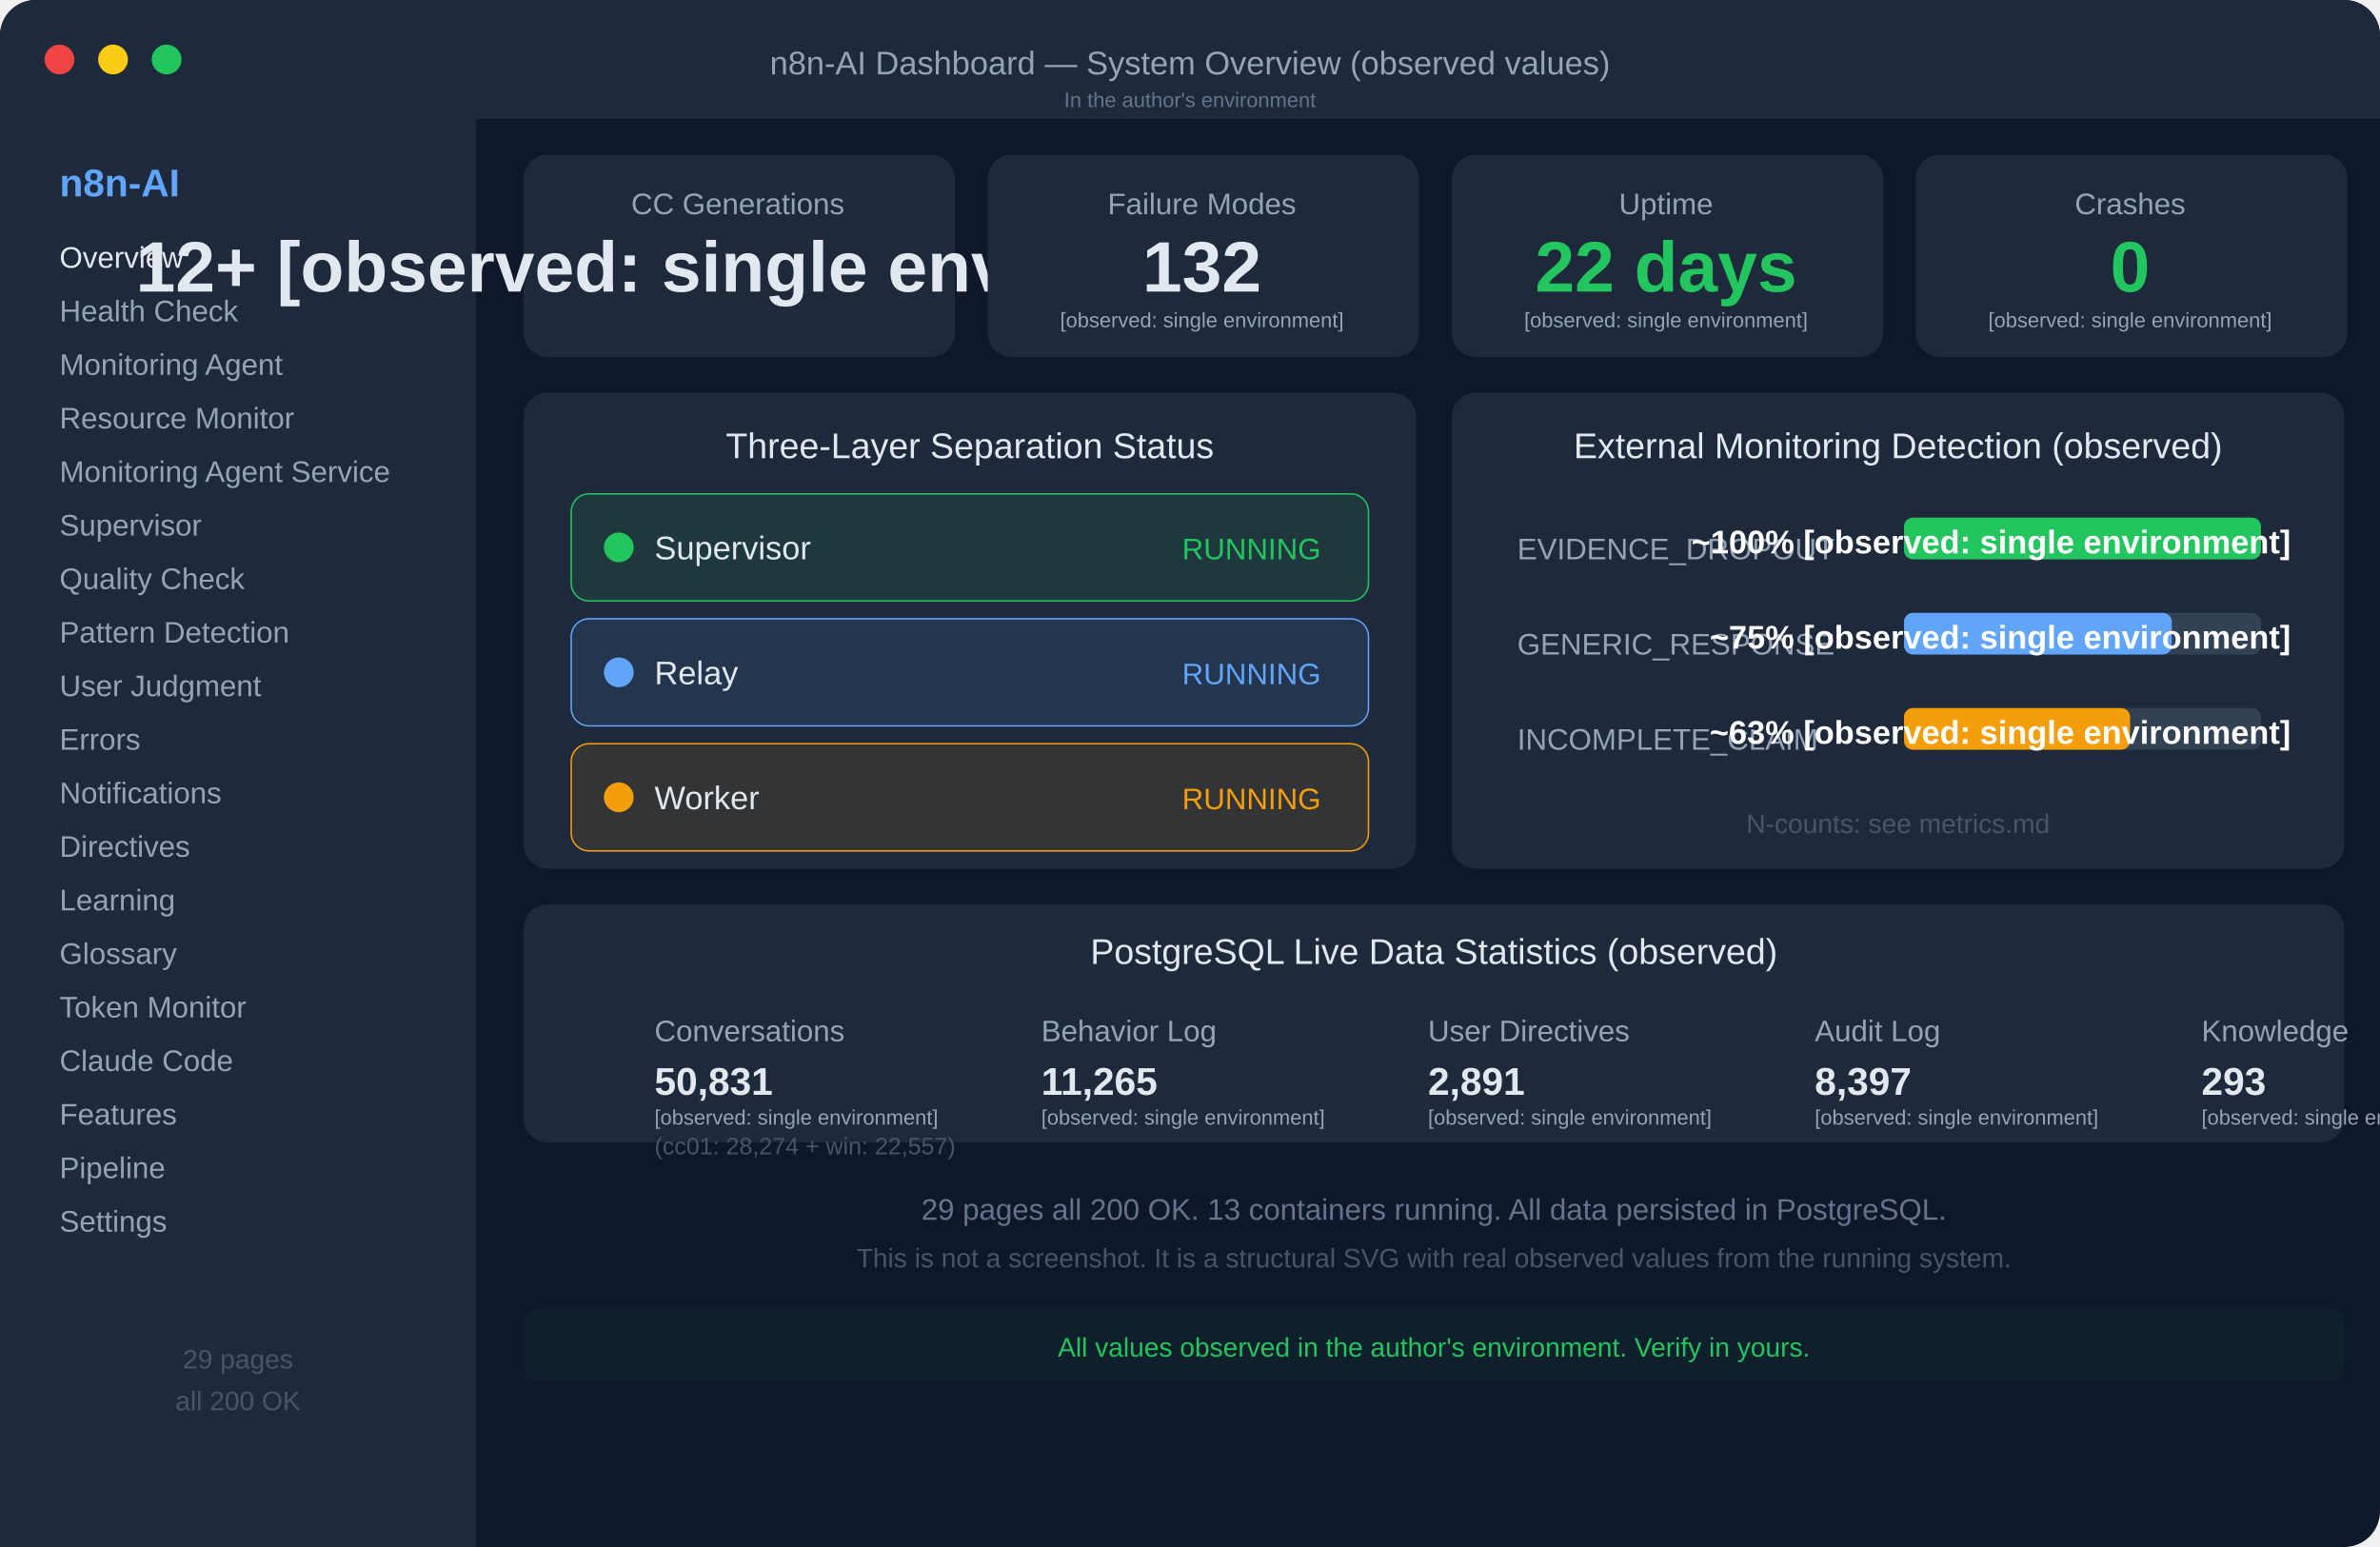
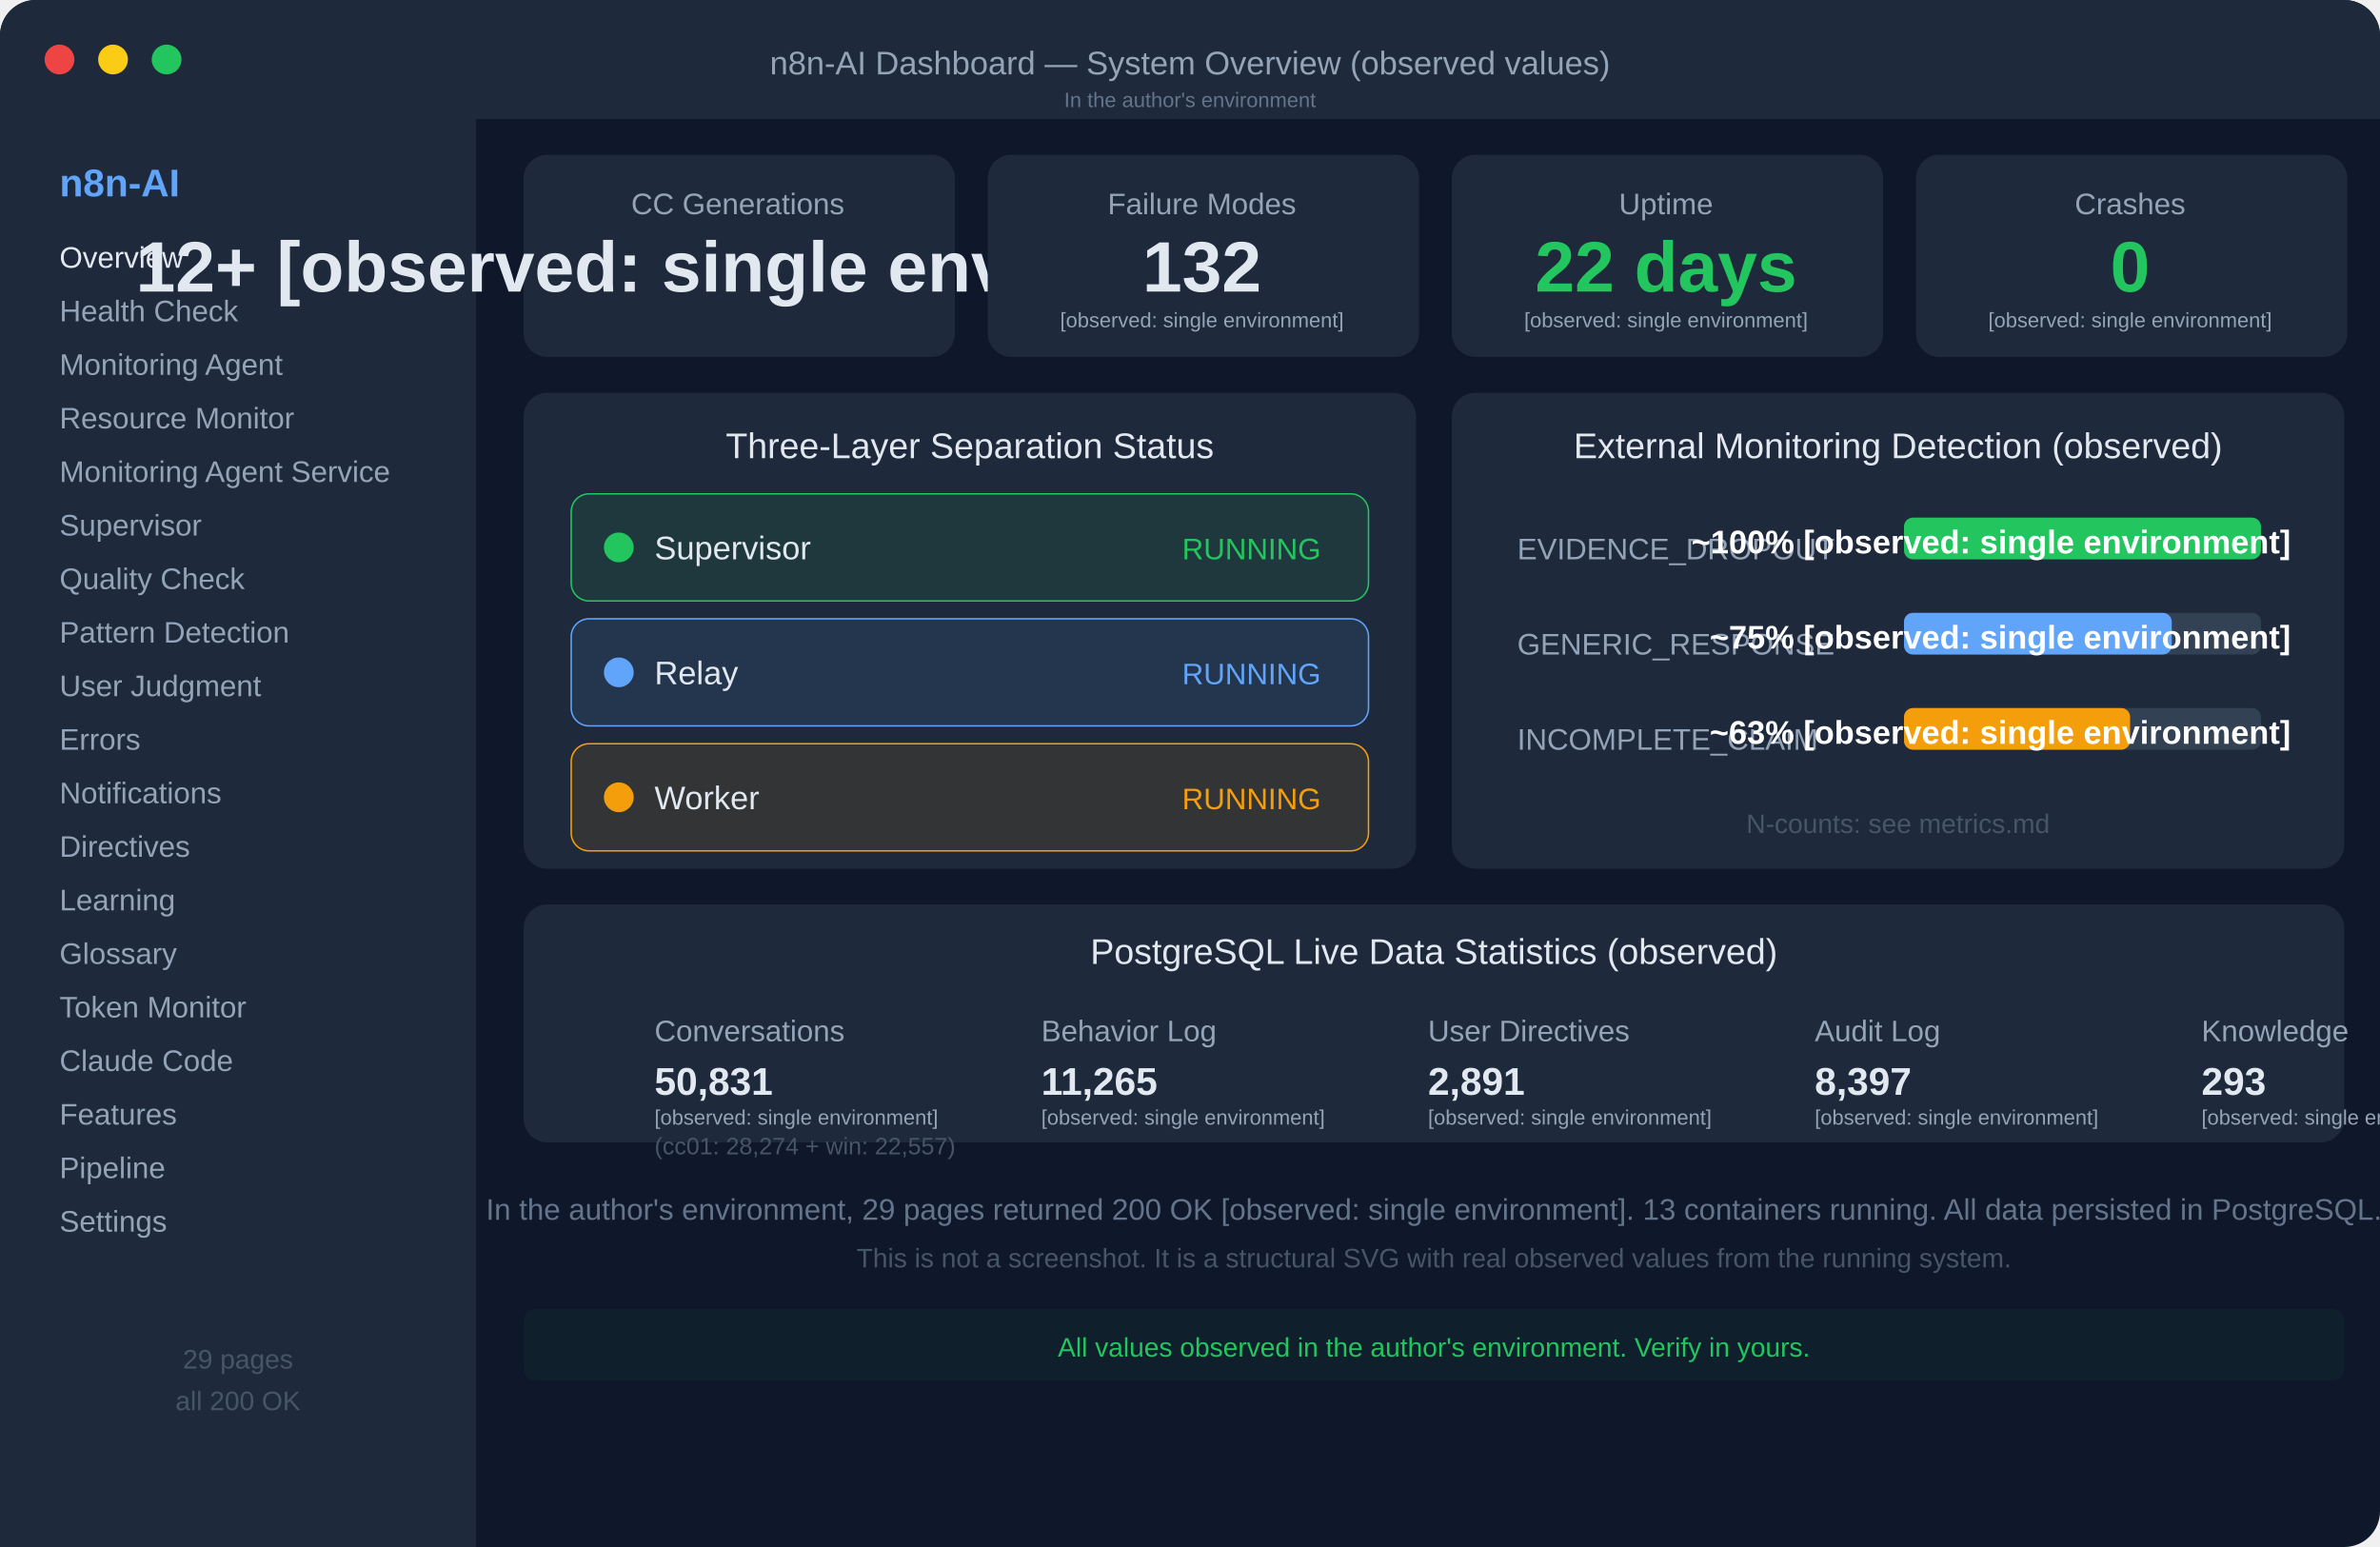
<svg xmlns="http://www.w3.org/2000/svg" viewBox="0 0 800 520" font-family="Segoe UI, Arial, sans-serif">
  <rect width="800" height="520" fill="#0f172a" rx="12" />
  <rect x="0" y="0" width="800" height="40" fill="#1e293b" rx="12" />
  <rect x="0" y="20" width="800" height="20" fill="#1e293b" />
  <circle cx="20" cy="20" r="5" fill="#ef4444" />
  <circle cx="38" cy="20" r="5" fill="#facc15" />
  <circle cx="56" cy="20" r="5" fill="#22c55e" />
  <text x="400" y="25" text-anchor="middle" fill="#94a3b8" font-size="11">n8n-AI Dashboard — System Overview (observed values)</text>
  <text x="400" y="36" text-anchor="middle" fill="#64748b" font-size="7">In the author's environment</text>
  <rect x="0" y="40" width="160" height="480" fill="#1e293b" />
  <text x="20" y="66" fill="#60a5fa" font-size="13" font-weight="600">n8n-AI</text>
  <text x="20" y="90" fill="#e2e8f0" font-size="10">Overview</text>
  <text x="20" y="108" fill="#94a3b8" font-size="10">Health Check</text>
  <text x="20" y="126" fill="#94a3b8" font-size="10">Monitoring Agent</text>
  <text x="20" y="144" fill="#94a3b8" font-size="10">Resource Monitor</text>
  <text x="20" y="162" fill="#94a3b8" font-size="10">Monitoring Agent Service</text>
  <text x="20" y="180" fill="#94a3b8" font-size="10">Supervisor</text>
  <text x="20" y="198" fill="#94a3b8" font-size="10">Quality Check</text>
  <text x="20" y="216" fill="#94a3b8" font-size="10">Pattern Detection</text>
  <text x="20" y="234" fill="#94a3b8" font-size="10">User Judgment</text>
  <text x="20" y="252" fill="#94a3b8" font-size="10">Errors</text>
  <text x="20" y="270" fill="#94a3b8" font-size="10">Notifications</text>
  <text x="20" y="288" fill="#94a3b8" font-size="10">Directives</text>
  <text x="20" y="306" fill="#94a3b8" font-size="10">Learning</text>
  <text x="20" y="324" fill="#94a3b8" font-size="10">Glossary</text>
  <text x="20" y="342" fill="#94a3b8" font-size="10">Token Monitor</text>
  <text x="20" y="360" fill="#94a3b8" font-size="10">Claude Code</text>
  <text x="20" y="378" fill="#94a3b8" font-size="10">Features</text>
  <text x="20" y="396" fill="#94a3b8" font-size="10">Pipeline</text>
  <text x="20" y="414" fill="#94a3b8" font-size="10">Settings</text>
  <text x="80" y="460" text-anchor="middle" fill="#475569" font-size="9">29 pages</text>
  <text x="80" y="474" text-anchor="middle" fill="#475569" font-size="9">all 200 OK</text>
  <rect x="176" y="52" width="145" height="68" fill="#1e293b" rx="8" />
  <text x="248" y="72" text-anchor="middle" fill="#94a3b8" font-size="10">CC Generations</text>
  <text x="248" y="98" text-anchor="middle" fill="#e2e8f0" font-size="24" font-weight="700">12+ [observed: single environment]</text>
  <rect x="332" y="52" width="145" height="68" fill="#1e293b" rx="8" />
  <text x="404" y="72" text-anchor="middle" fill="#94a3b8" font-size="10">Failure Modes</text>
  <text x="404" y="98" text-anchor="middle" fill="#e2e8f0" font-size="24" font-weight="700">132</text>
  <text x="404" y="110" text-anchor="middle" fill="#94a3b8" font-size="7">[observed: single environment]</text>
  <rect x="488" y="52" width="145" height="68" fill="#1e293b" rx="8" />
  <text x="560" y="72" text-anchor="middle" fill="#94a3b8" font-size="10">Uptime</text>
  <text x="560" y="98" text-anchor="middle" fill="#22c55e" font-size="24" font-weight="700">22 days</text>
  <text x="560" y="110" text-anchor="middle" fill="#94a3b8" font-size="7">[observed: single environment]</text>
  <rect x="644" y="52" width="145" height="68" fill="#1e293b" rx="8" />
  <text x="716" y="72" text-anchor="middle" fill="#94a3b8" font-size="10">Crashes</text>
  <text x="716" y="98" text-anchor="middle" fill="#22c55e" font-size="24" font-weight="700">0</text>
  <text x="716" y="110" text-anchor="middle" fill="#94a3b8" font-size="7">[observed: single environment]</text>
  <rect x="176" y="132" width="300" height="160" fill="#1e293b" rx="8" />
  <text x="326" y="154" text-anchor="middle" fill="#e2e8f0" font-size="12" font-weight="500">Three-Layer Separation Status</text>
  <rect x="192" y="166" width="268" height="36" fill="#22c55e" fill-opacity="0.1" rx="6" stroke="#22c55e" stroke-width="0.5" />
  <circle cx="208" cy="184" r="5" fill="#22c55e" />
  <text x="220" y="188" fill="#e2e8f0" font-size="11">Supervisor</text>
  <text x="444" y="188" text-anchor="end" fill="#22c55e" font-size="10">RUNNING</text>
  <rect x="192" y="208" width="268" height="36" fill="#60a5fa" fill-opacity="0.1" rx="6" stroke="#60a5fa" stroke-width="0.5" />
  <circle cx="208" cy="226" r="5" fill="#60a5fa" />
  <text x="220" y="230" fill="#e2e8f0" font-size="11">Relay</text>
  <text x="444" y="230" text-anchor="end" fill="#60a5fa" font-size="10">RUNNING</text>
  <rect x="192" y="250" width="268" height="36" fill="#f59e0b" fill-opacity="0.1" rx="6" stroke="#f59e0b" stroke-width="0.5" />
  <circle cx="208" cy="268" r="5" fill="#f59e0b" />
  <text x="220" y="272" fill="#e2e8f0" font-size="11">Worker</text>
  <text x="444" y="272" text-anchor="end" fill="#f59e0b" font-size="10">RUNNING</text>
  <rect x="488" y="132" width="300" height="160" fill="#1e293b" rx="8" />
  <text x="638" y="154" text-anchor="middle" fill="#e2e8f0" font-size="12" font-weight="500">External Monitoring Detection (observed)</text>
  <text x="510" y="188" fill="#94a3b8" font-size="10">EVIDENCE_DROPOUT</text>
  <rect x="640" y="174" width="120" height="14" fill="#334155" rx="3" />
  <rect x="640" y="174" width="120" height="14" fill="#22c55e" rx="3" />
  <text x="770" y="186" text-anchor="end" fill="#ffffff" font-size="11" font-weight="600">~100% [observed: single environment]</text>
  <text x="510" y="220" fill="#94a3b8" font-size="10">GENERIC_RESPONSE</text>
  <rect x="640" y="206" width="120" height="14" fill="#334155" rx="3" />
  <rect x="640" y="206" width="90" height="14" fill="#60a5fa" rx="3" />
  <text x="770" y="218" text-anchor="end" fill="#ffffff" font-size="11" font-weight="600">~75% [observed: single environment]</text>
  <text x="510" y="252" fill="#94a3b8" font-size="10">INCOMPLETE_CLAIM</text>
  <rect x="640" y="238" width="120" height="14" fill="#334155" rx="3" />
  <rect x="640" y="238" width="76" height="14" fill="#f59e0b" rx="3" />
  <text x="770" y="250" text-anchor="end" fill="#ffffff" font-size="11" font-weight="600">~63% [observed: single environment]</text>
  <text x="638" y="280" text-anchor="middle" fill="#475569" font-size="9">N-counts: see metrics.md</text>
  <rect x="176" y="304" width="612" height="80" fill="#1e293b" rx="8" />
  <text x="482" y="324" text-anchor="middle" fill="#e2e8f0" font-size="12" font-weight="500">PostgreSQL Live Data Statistics (observed)</text>
  <text x="220" y="350" fill="#94a3b8" font-size="10">Conversations</text>
  <text x="220" y="368" fill="#e2e8f0" font-size="13" font-weight="600">50,831</text>
  <text x="220" y="378" fill="#94a3b8" font-size="7">[observed: single environment]</text>
  <text x="220" y="388" fill="#475569" font-size="8">(cc01: 28,274 + win: 22,557)</text>
  <text x="350" y="350" fill="#94a3b8" font-size="10">Behavior Log</text>
  <text x="350" y="368" fill="#e2e8f0" font-size="13" font-weight="600">11,265</text>
  <text x="350" y="378" fill="#94a3b8" font-size="7">[observed: single environment]</text>
  <text x="480" y="350" fill="#94a3b8" font-size="10">User Directives</text>
  <text x="480" y="368" fill="#e2e8f0" font-size="13" font-weight="600">2,891</text>
  <text x="480" y="378" fill="#94a3b8" font-size="7">[observed: single environment]</text>
  <text x="610" y="350" fill="#94a3b8" font-size="10">Audit Log</text>
  <text x="610" y="368" fill="#e2e8f0" font-size="13" font-weight="600">8,397</text>
  <text x="610" y="378" fill="#94a3b8" font-size="7">[observed: single environment]</text>
  <text x="740" y="350" fill="#94a3b8" font-size="10">Knowledge</text>
  <text x="740" y="368" fill="#e2e8f0" font-size="13" font-weight="600">293</text>
  <text x="740" y="378" fill="#94a3b8" font-size="7">[observed: single environment]</text>
-   <text x="482" y="410" text-anchor="middle" fill="#64748b" font-size="10">29 pages all 200 OK. 13 containers running. All data persisted in PostgreSQL.</text>
+   <text x="482" y="410" text-anchor="middle" fill="#64748b" font-size="10">In the author's environment, 29 pages returned 200 OK [observed: single environment]. 13 containers running. All data persisted in PostgreSQL.</text>
  <text x="482" y="426" text-anchor="middle" fill="#475569" font-size="9">This is not a screenshot. It is a structural SVG with real observed values from the running system.</text>
  <rect x="176" y="440" width="612" height="24" fill="#22c55e" fill-opacity="0.05" rx="4" />
  <text x="482" y="456" text-anchor="middle" fill="#22c55e" font-size="9">All values observed in the author's environment. Verify in yours.</text>
</svg>
